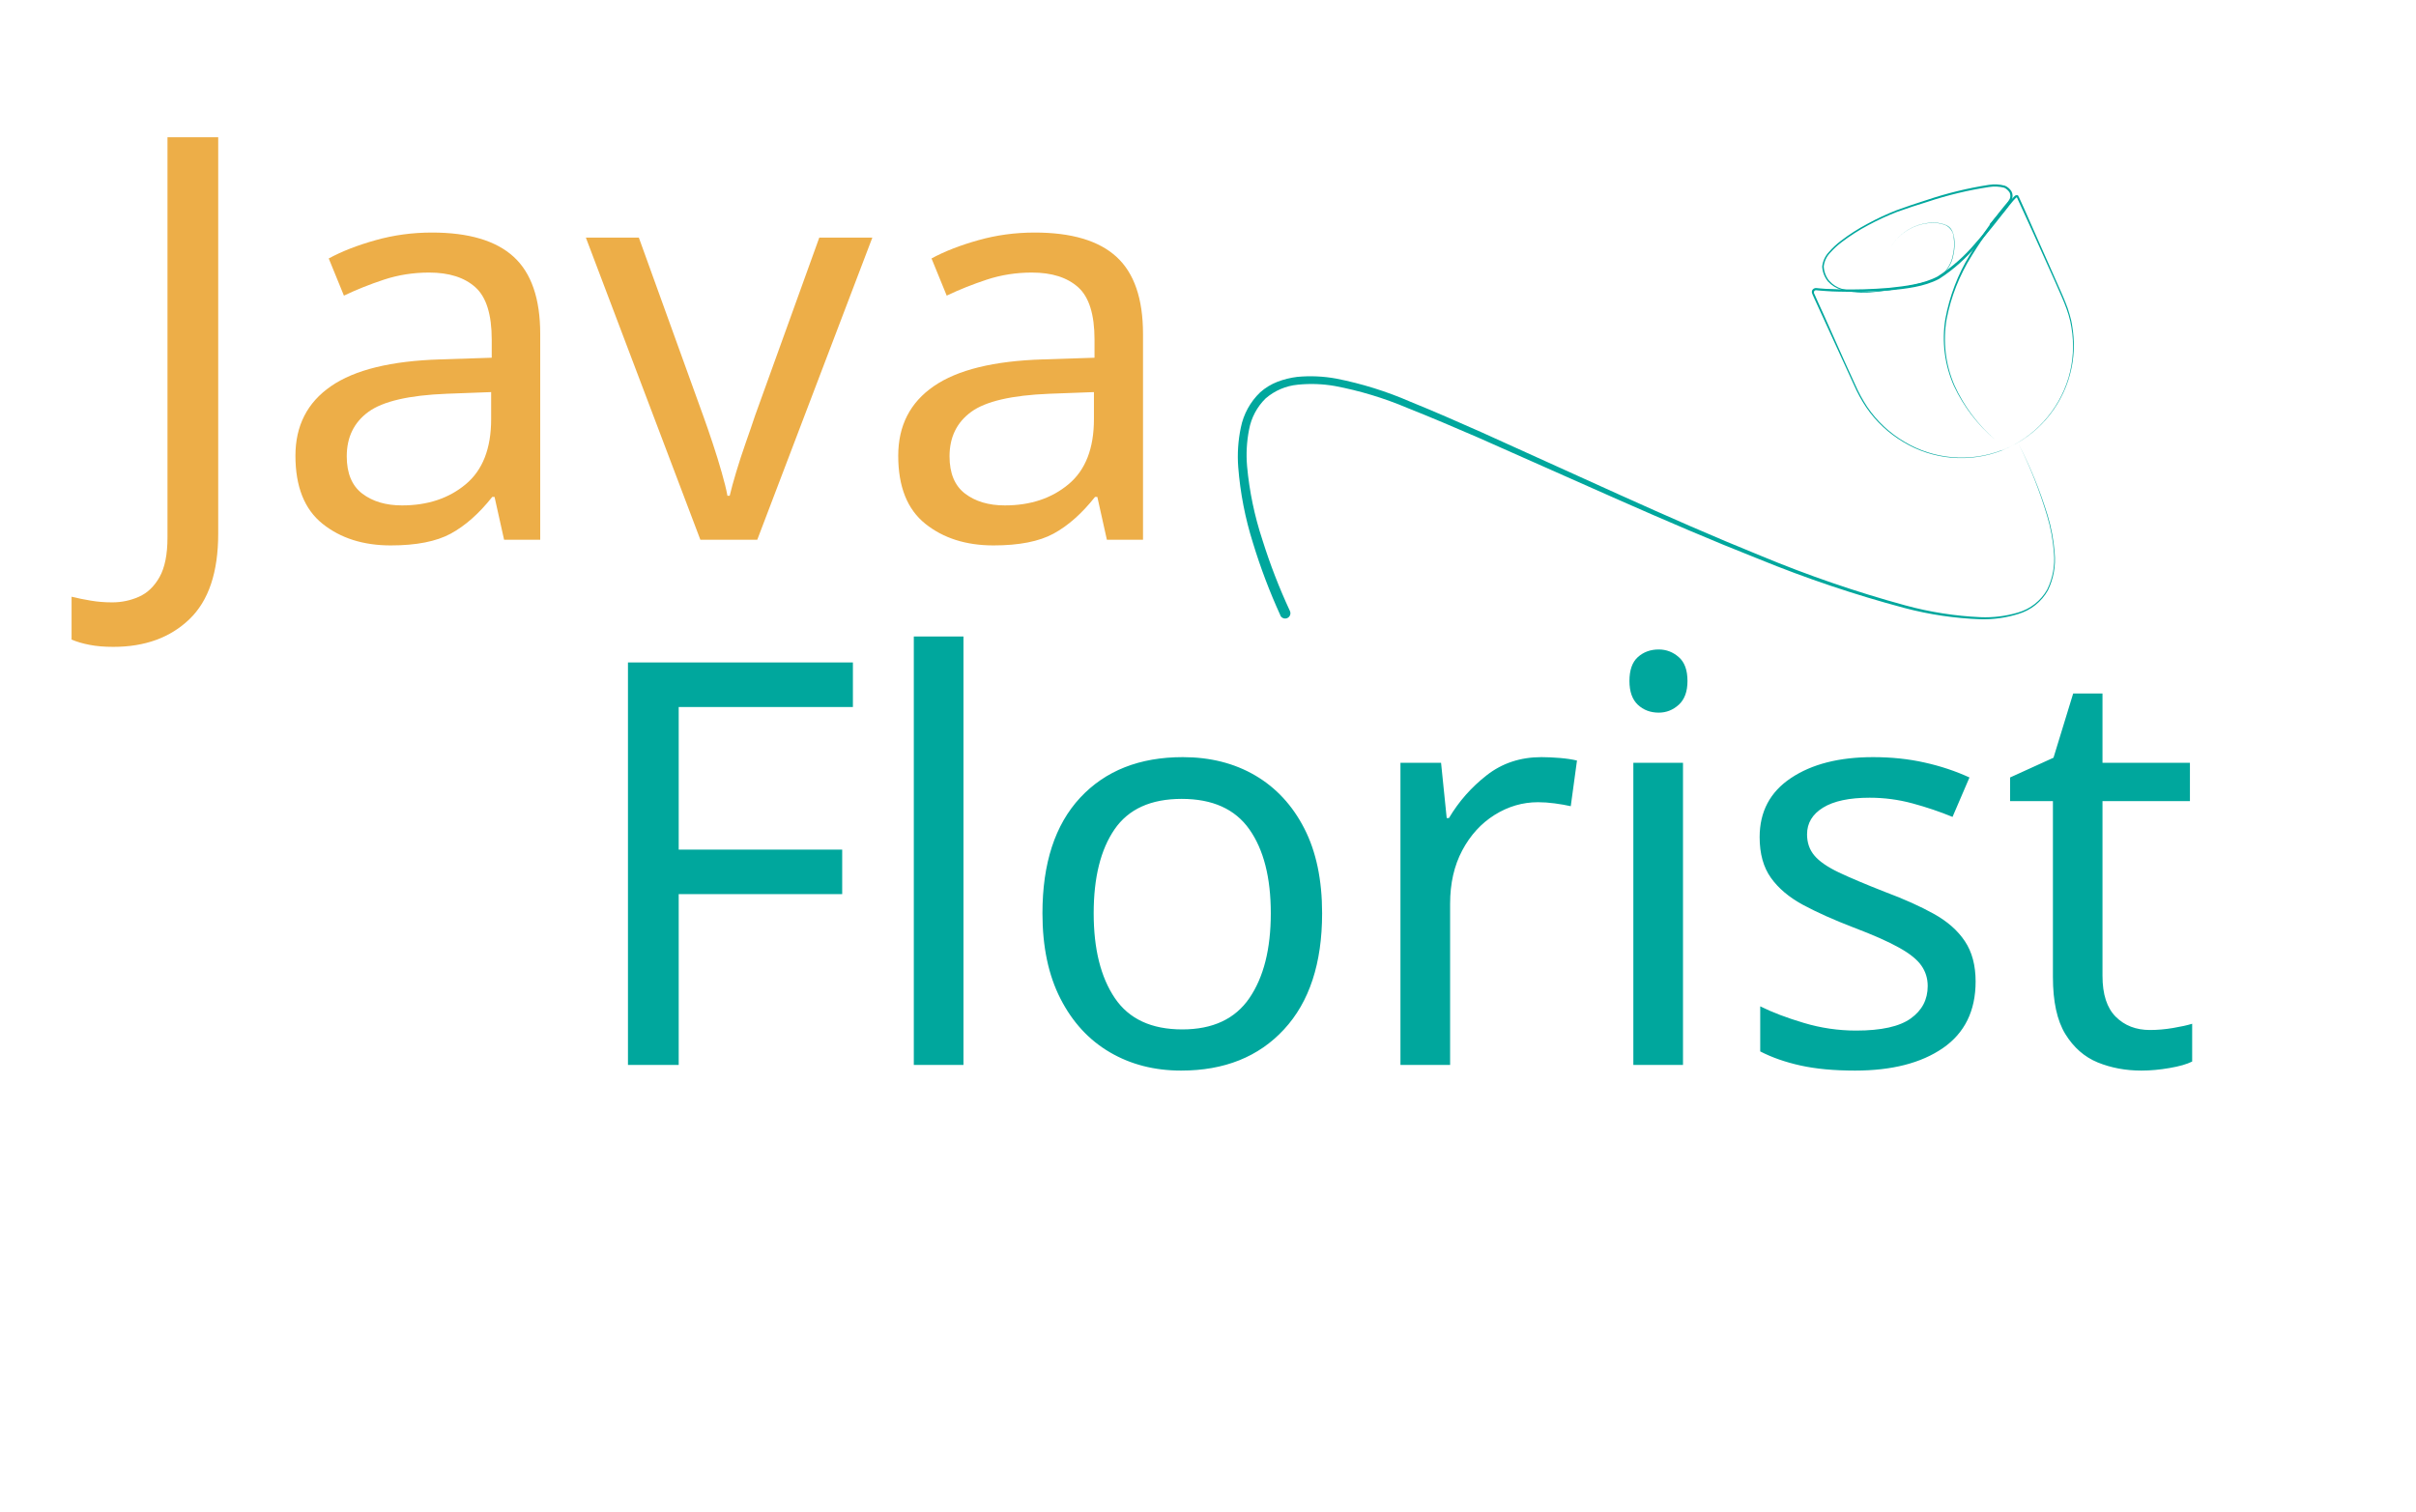
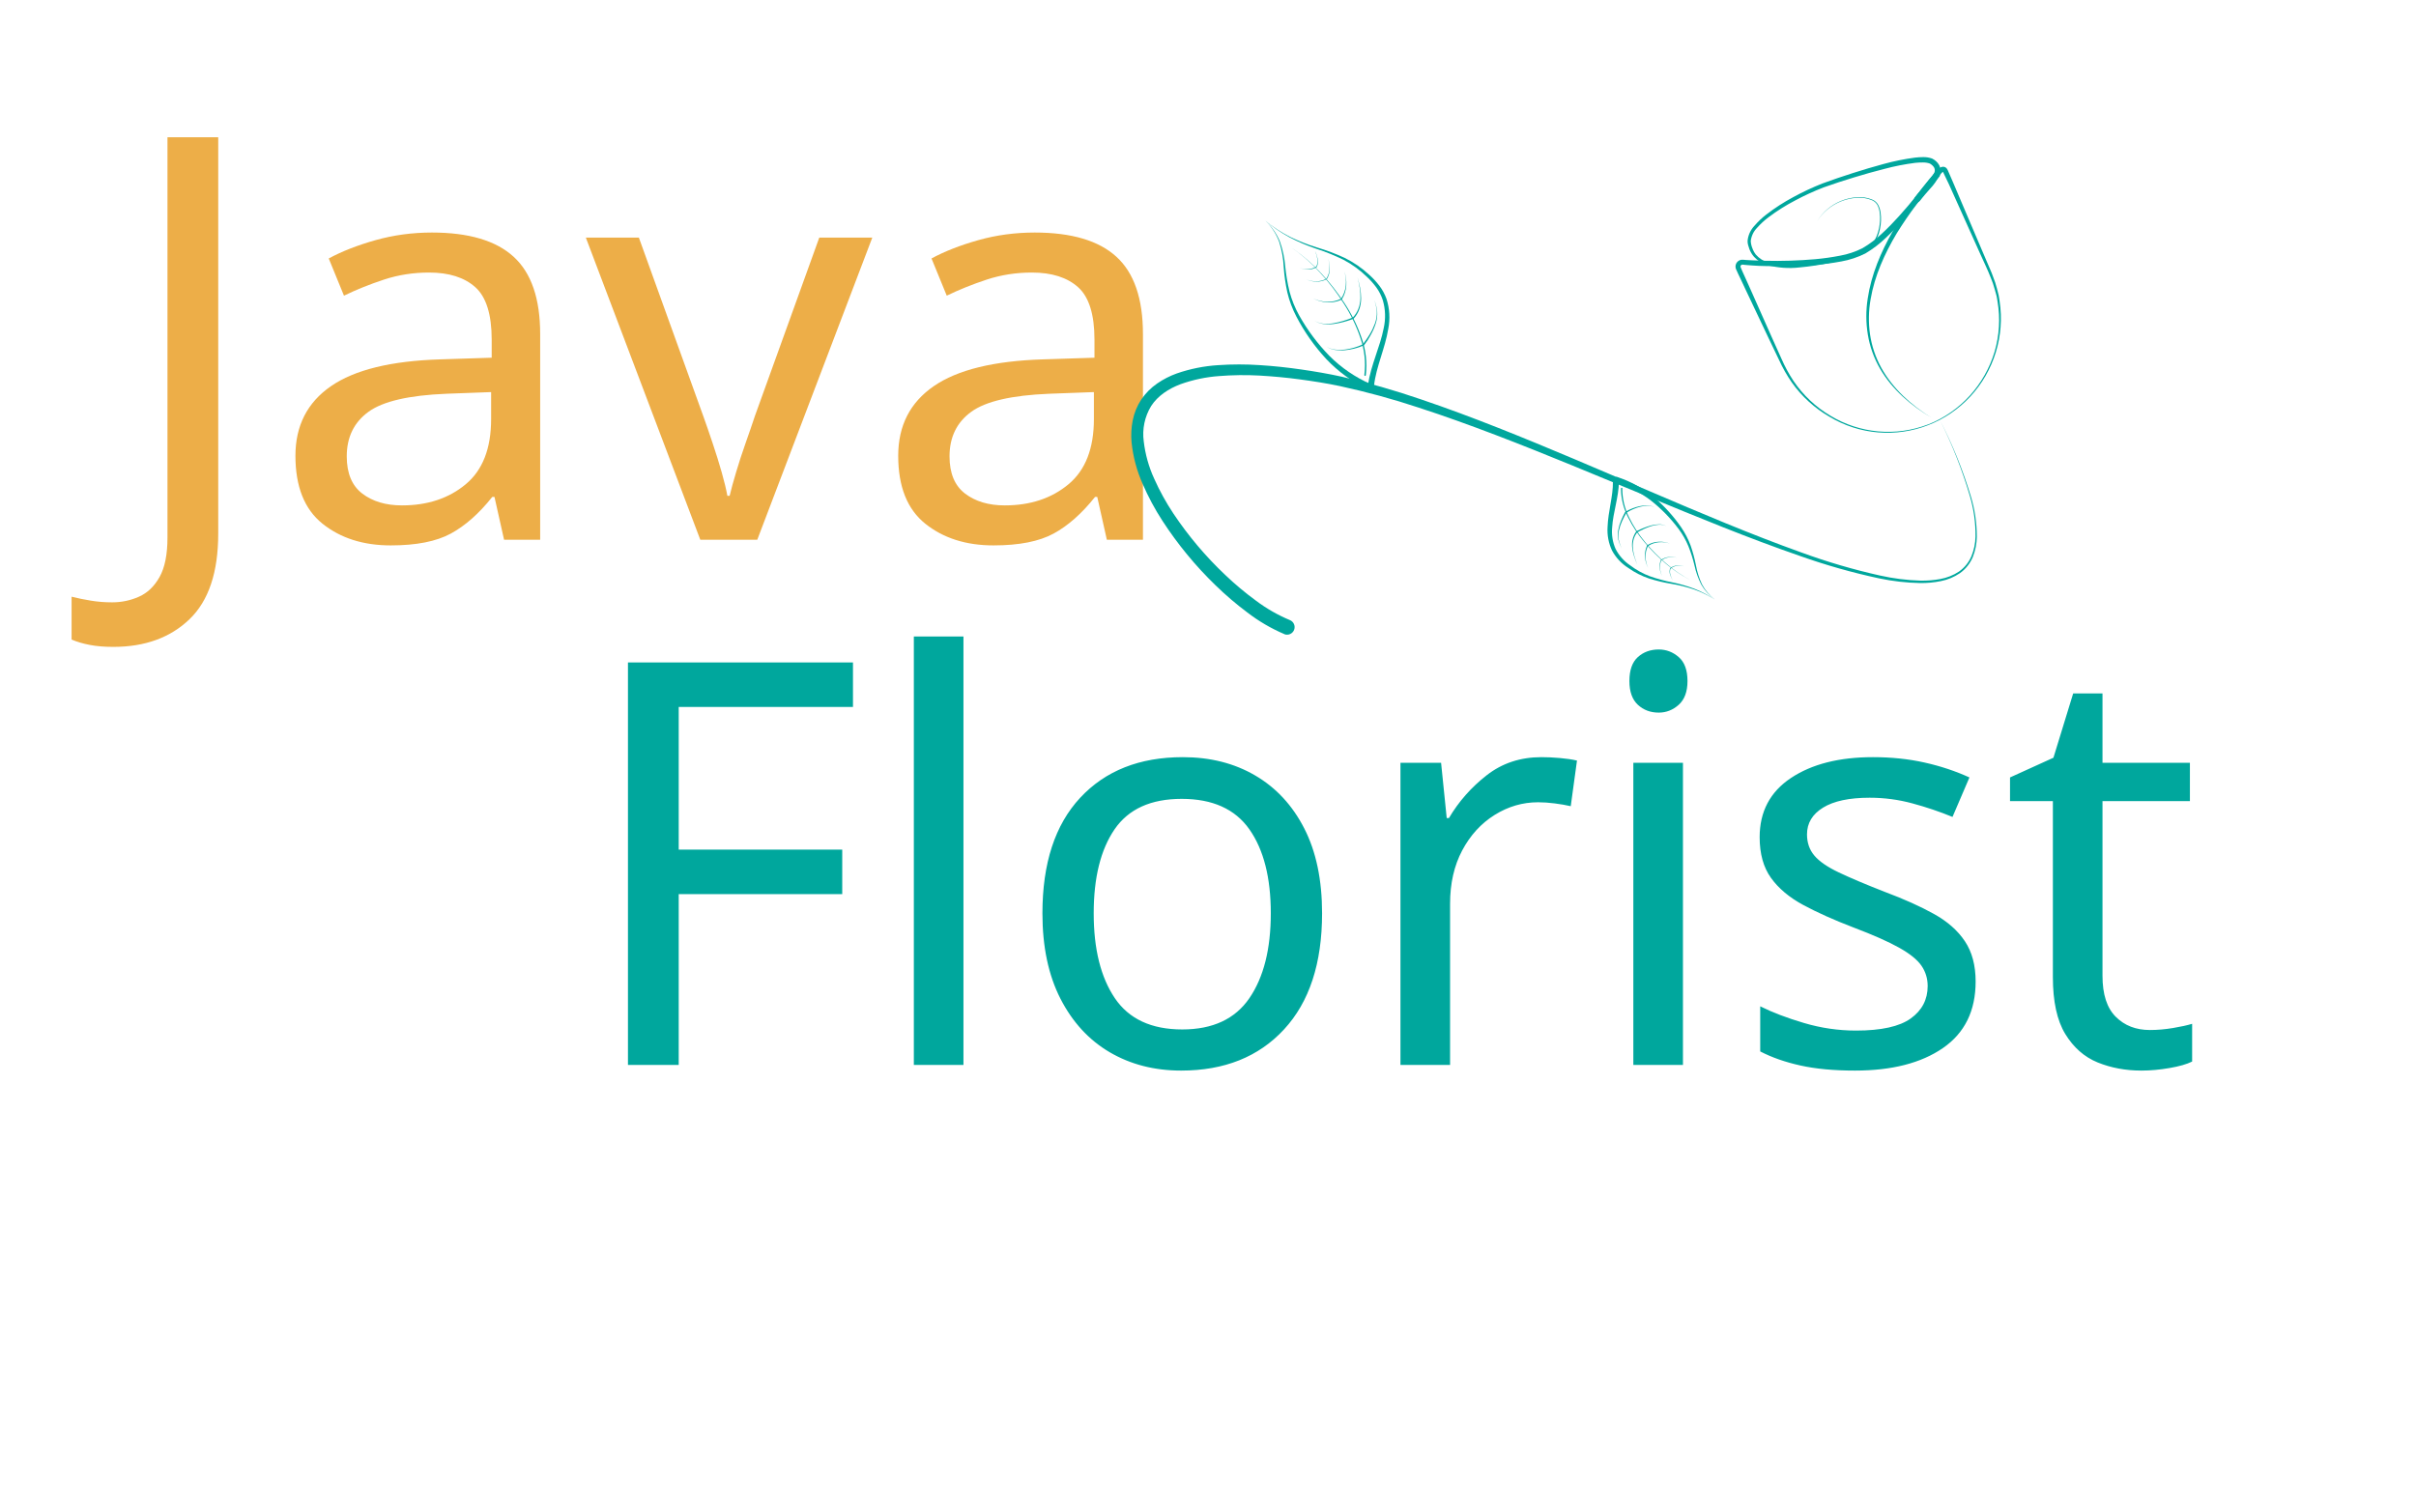
- <svg xmlns="http://www.w3.org/2000/svg" viewBox="0 0 454.63 284.59">
+ <svg xmlns="http://www.w3.org/2000/svg" viewBox="0 0 798.07 499.59">
  <defs>
-     <style>.cls-1,.cls-2{font-size:106.11px;font-family:MadinaScript, Madina Script;}.cls-1{fill:#edae48;}.cls-2,.cls-3{fill:#00a79d;}</style>
+     <style>.cls-1,.cls-2{font-size:186.26px;font-family:MadinaScript, Madina Script;}.cls-1{fill:#edae48;}.cls-2,.cls-3{fill:#00a79d;}</style>
  </defs>
  <g id="Layer_2" data-name="Layer 2">
    <g id="Layer_1-2" data-name="Layer 1">
-       <text class="cls-1" transform="translate(21.75 101.6)">Java</text>
-       <text class="cls-2" transform="translate(107.87 200.45)">Florist</text>
-       <path class="cls-3" d="M240.93,115.81a109.44,109.44,0,0,1-5.15-13.6A64,64,0,0,1,233,87.9a26.47,26.47,0,0,1,.49-7.41,12.59,12.59,0,0,1,3.64-6.64,10.65,10.65,0,0,1,3.28-2,15.93,15.93,0,0,1,3.69-.91,26.77,26.77,0,0,1,7.38.33,67.58,67.58,0,0,1,13.88,4.33c4.46,1.81,8.87,3.74,13.26,5.69l26.26,11.89c8.76,3.95,17.55,7.83,26.45,11.43a224.52,224.52,0,0,0,27.21,9.34,64.77,64.77,0,0,0,14.16,2.22,21.54,21.54,0,0,0,7.06-.88,9.24,9.24,0,0,0,5.45-4.28,13,13,0,0,0,1.29-6.94A32.59,32.59,0,0,0,385.19,97a82.81,82.81,0,0,0-5.31-13.38,82.5,82.5,0,0,1,5.42,13.34,32.86,32.86,0,0,1,1.33,7.09,13.23,13.23,0,0,1-1.26,7.06,9.49,9.49,0,0,1-5.56,4.45,22,22,0,0,1-7.16,1,65,65,0,0,1-14.28-2.12A226.73,226.73,0,0,1,331,105.24c-8.95-3.53-17.78-7.34-26.57-11.22L278.1,82.34c-4.41-1.91-8.82-3.79-13.28-5.56a66.74,66.74,0,0,0-13.62-4.12,25.53,25.53,0,0,0-7-.25A10.78,10.78,0,0,0,238.15,75a11,11,0,0,0-3.1,5.83,24.72,24.72,0,0,0-.38,6.94,62.15,62.15,0,0,0,2.89,13.87A109.12,109.12,0,0,0,242.73,115v0a1,1,0,0,1-.48,1.33,1,1,0,0,1-1.33-.49Z" />
-       <path class="cls-3" d="M376.72,84.78a21.09,21.09,0,0,1-18.54-1.57,22,22,0,0,1-7-6.54,26.76,26.76,0,0,1-2.32-4.23l-2-4.37-4-8.73-1-2.18-.5-1.09-.25-.55a2,2,0,0,1-.13-.33.75.75,0,0,1,0-.49.8.8,0,0,1,.82-.48l.59.06,1.18.09c.8,0,1.59.07,2.39.09a86.89,86.89,0,0,0,9.55-.28c3.13-.34,6.4-.71,9.11-2.15a31.08,31.08,0,0,0,7.07-6.22c2.13-2.37,4.09-4.89,6.09-7.4q.38-.46.78-.93A6,6,0,0,1,379,37a1.1,1.1,0,0,1,.33-.25.25.25,0,0,1,.11,0,.39.39,0,0,1,.22,0c.12.05.12.08.13.09l0,.06a1.16,1.16,0,0,1,.12.2l1,2.2,1.94,4.39,3.89,8.78c.63,1.47,1.32,2.91,1.91,4.41a18.77,18.77,0,0,1,.79,2.29l.31,1.17c.1.39.14.79.21,1.19a21.23,21.23,0,0,1-13.27,23.24Zm0,0a21.36,21.36,0,0,0,12.52-13.67,21.1,21.1,0,0,0,.55-9.48c-.47-3.19-2-6.07-3.25-9l-3.94-8.76-2-4.37-1-2.19c-.05-.06-.06-.21-.12-.16a.92.92,0,0,0-.22.18c-.14.14-.28.29-.41.44-.26.3-.51.61-.76.92-2,2.52-3.93,5.06-6.06,7.45a31.27,31.27,0,0,1-7.16,6.37c-2.87,1.49-6.15,1.82-9.31,2.15a87.85,87.85,0,0,1-9.6.23c-.8,0-1.6-.06-2.4-.11l-1.2-.09c-.38,0-.87-.22-1,.19a.62.62,0,0,0,.1.53l.24.55.49,1.1,1,2.19L347.09,68l2,4.38a28,28,0,0,0,2.28,4.21,21.77,21.77,0,0,0,6.92,6.52A21,21,0,0,0,376.7,84.73Z" />
-       <path class="cls-3" d="M375.46,82.78a29.81,29.81,0,0,1-7.78-10.14A22.27,22.27,0,0,1,366.07,60a35.38,35.38,0,0,1,4.58-12,77.6,77.6,0,0,1,7.55-10.46.25.25,0,0,1,.38.32h0A77.39,77.39,0,0,0,371,48.18,35,35,0,0,0,366.32,60a22,22,0,0,0,1.47,12.55A29.81,29.81,0,0,0,375.46,82.78Z" />
-       <path class="cls-3" d="M374.47,42.13c.63-.79,1.31-1.53,2-2.27a9.17,9.17,0,0,0,1.69-2.36,1.5,1.5,0,0,0,0-1.26,2.54,2.54,0,0,0-1-.9,7,7,0,0,0-2.86-.14A69.93,69.93,0,0,0,362.67,38c-1.9.59-3.81,1.2-5.68,1.88a48.21,48.21,0,0,0-5.42,2.5,36.51,36.51,0,0,0-5,3.19,15.41,15.41,0,0,0-2.17,2,4.41,4.41,0,0,0-1.22,2.58,4.7,4.7,0,0,0,1,2.67,5.22,5.22,0,0,0,2.44,1.56,16,16,0,0,0,5.9.46,49.21,49.21,0,0,0,5.91-.86c1-.2,2-.42,2.93-.65l1.45-.36a7.55,7.55,0,0,0,1.42-.44,6.53,6.53,0,0,0,3.29-4.7,8.66,8.66,0,0,0,.13-3,2.76,2.76,0,0,0-1.47-2.41,6.13,6.13,0,0,0-2.91-.45,9.46,9.46,0,0,0-7.42,4.44,9.56,9.56,0,0,1,4.5-3.81,9.72,9.72,0,0,1,2.91-.68,6.32,6.32,0,0,1,2.95.45,2.15,2.15,0,0,1,1.09,1,4.28,4.28,0,0,1,.43,1.44,8.84,8.84,0,0,1-.12,3,6.6,6.6,0,0,1-3.33,4.79,8.31,8.31,0,0,1-1.44.46l-1.45.37c-1,.24-1.95.45-2.93.66a49,49,0,0,1-5.93.89,16.1,16.1,0,0,1-6-.44A5.36,5.36,0,0,1,344,53a4.86,4.86,0,0,1-1.11-2.82,4.72,4.72,0,0,1,1.27-2.75,14.8,14.8,0,0,1,2.2-2.06,35.39,35.39,0,0,1,5.06-3.25,47.18,47.18,0,0,1,5.44-2.54c1.89-.7,3.78-1.32,5.69-1.93a70.23,70.23,0,0,1,11.67-2.85,7.13,7.13,0,0,1,3.07.16A2.76,2.76,0,0,1,378.5,36a1.89,1.89,0,0,1,.06,1.64,9.3,9.3,0,0,1-1.75,2.52c-.67.75-1.34,1.48-1.95,2.26a.25.25,0,1,1-.39-.31Z" />
+       <text class="cls-1" transform="translate(38.18 178.35)">Java</text>
+       <text class="cls-2" transform="translate(189.37 351.88)">Florist</text>
+       <path class="cls-3" d="M424.23,209.51a56.12,56.12,0,0,1-12.2-7.14,105.42,105.42,0,0,1-10.53-9A122.51,122.51,0,0,1,384,172.11a81.63,81.63,0,0,1-6.56-12.24,45.16,45.16,0,0,1-3.65-13.67,25.46,25.46,0,0,1,.38-7.32A19.38,19.38,0,0,1,377,132a20.17,20.17,0,0,1,5.25-5.29,28.13,28.13,0,0,1,6.45-3.31,51.42,51.42,0,0,1,13.74-2.75,100.6,100.6,0,0,1,13.78,0c4.56.28,9.1.78,13.6,1.43s9,1.41,13.45,2.4a257.83,257.83,0,0,1,26.19,7.5c8.58,2.9,17.06,6.08,25.47,9.4,16.82,6.65,33.39,13.83,50,20.93s33.2,14.18,50.18,20.26A205.81,205.81,0,0,0,621,190.16a71.41,71.41,0,0,0,13.33,1.69,32.17,32.17,0,0,0,6.65-.54,16.52,16.52,0,0,0,6.12-2.45,11.83,11.83,0,0,0,4.11-5.06,18.14,18.14,0,0,0,1.35-6.49,45.2,45.2,0,0,0-1.83-13.3,149.2,149.2,0,0,0-9.89-25.16A149.06,149.06,0,0,1,651,163.92a45.71,45.71,0,0,1,2,13.4,18.8,18.8,0,0,1-1.32,6.7,12.44,12.44,0,0,1-4.26,5.36,17.18,17.18,0,0,1-6.34,2.64,32.46,32.46,0,0,1-6.81.63,72.18,72.18,0,0,1-13.52-1.54,208.73,208.73,0,0,1-26.11-7.39c-17.1-5.9-33.8-12.82-50.5-19.7S510.86,150.14,494,143.71c-8.43-3.21-16.9-6.28-25.45-9.05a251.82,251.82,0,0,0-26-7.1c-4.36-.92-8.78-1.61-13.23-2.21s-8.89-1-13.33-1.26a99.79,99.79,0,0,0-13.29.17,47.94,47.94,0,0,0-12.7,2.67c-4,1.5-7.56,3.86-9.74,7.22a17.82,17.82,0,0,0-2.45,11.69,41,41,0,0,0,3.46,12.35,78.46,78.46,0,0,0,6.35,11.52A118.09,118.09,0,0,0,404.76,190a101.77,101.77,0,0,0,10.13,8.48,52,52,0,0,0,11.17,6.4h0a2.5,2.5,0,0,1-1.83,4.66Z" />
+       <path class="cls-3" d="M637,140.44a37.09,37.09,0,0,1-32.62-2.71,39.43,39.43,0,0,1-12.52-11.39,48.45,48.45,0,0,1-4.21-7.44L584,111.28l-7.21-15.23L575,92.24l-.91-1.91-.45-1-.11-.24-.06-.14a2,2,0,0,1-.12-.34,2.26,2.26,0,0,1,2.44-2.79l1,.09,2.06.11,4.16.14a149,149,0,0,0,16.65-.52,80.93,80.93,0,0,0,8.16-1.16A27,27,0,0,0,615.24,82a34.5,34.5,0,0,0,6.38-4.8c2-1.84,3.93-3.84,5.78-5.9,3.73-4.12,7.16-8.5,10.69-12.92.45-.55.9-1.1,1.39-1.66.25-.28.49-.55.82-.86l.28-.26.21-.15.13-.09.23-.11a1.26,1.26,0,0,1,.43-.13,1.44,1.44,0,0,1,.87.09c.52.25.54.37.54.37l.11.15a3.45,3.45,0,0,1,.2.32,1.49,1.49,0,0,1,.13.25l1.69,3.89L648.44,68l6.61,15.51,1.66,3.88c.53,1.31,1.14,2.54,1.61,3.92a30.89,30.89,0,0,1,1.34,4.08l.53,2.08c.16.69.23,1.41.34,2.11a38,38,0,0,1-9.7,31.46A37.49,37.49,0,0,1,637,140.44Zm-.08-.19a37.09,37.09,0,0,0,13.71-9.47,37.76,37.76,0,0,0,8.22-14.49,37.08,37.08,0,0,0,1-16.62c-.12-.69-.2-1.39-.37-2.06l-.56-2a28.86,28.86,0,0,0-1.38-4c-1-2.6-2.28-5.14-3.41-7.71l-6.91-15.37-3.46-7.69L641.92,57c-.08-.13-.12-.32-.09-.24a1.69,1.69,0,0,0-.36.29c-.24.24-.47.5-.7.76-.46.53-.9,1.08-1.33,1.63-3.48,4.41-6.91,8.87-10.65,13.08-1.86,2.1-3.8,4.15-5.86,6.08a36.54,36.54,0,0,1-6.72,5.13,28.94,28.94,0,0,1-8,2.66,84.1,84.1,0,0,1-8.37,1.12,153,153,0,0,1-16.86.39c-1.41,0-2.81-.1-4.22-.19l-2.1-.16-1-.11a.64.64,0,0,0-.68.39c-.13.27,0,.52.16.86l.43,1,.87,1.92,1.73,3.85L585,110.83l3.46,7.69a47.74,47.74,0,0,0,4,7.38,38.26,38.26,0,0,0,12.12,11.43A36.77,36.77,0,0,0,636.87,140.25Z" />
+       <path class="cls-3" d="M638,138c-6.77-4-13-9.33-17-16.23a33.42,33.42,0,0,1-4-11.18,37.53,37.53,0,0,1-.05-11.92c1.17-7.92,4.36-15.38,8.28-22.28A132.35,132.35,0,0,1,639.1,57.08a1,1,0,0,1,1.53,1.29h0A130.71,130.71,0,0,0,626.5,77.17c-4,6.71-7.27,14-8.58,21.67a36.73,36.73,0,0,0-.2,11.65,32.9,32.9,0,0,0,3.73,11.06C625.27,128.43,631.32,133.88,638,138Z" />
+       <path class="cls-3" d="M632.54,65.17c1.13-1.41,2.34-2.71,3.5-4a15.68,15.68,0,0,0,2.87-4,2,2,0,0,0,0-1.78,3.1,3.1,0,0,0-.63-.77,5,5,0,0,0-.43-.35,2.59,2.59,0,0,0-.39-.24,6.59,6.59,0,0,0-2.24-.35,23.74,23.74,0,0,0-2.52.12,77.2,77.2,0,0,0-10.21,2c-3.38.85-6.74,1.81-10.09,2.83s-6.69,2.1-9.95,3.27A82.62,82.62,0,0,0,593,66.23a62.67,62.67,0,0,0-8.8,5.55,25,25,0,0,0-3.78,3.48,7.48,7.48,0,0,0-2.1,4.35,7.19,7.19,0,0,0,.52,2.37A7.71,7.71,0,0,0,580,84.12a8.9,8.9,0,0,0,4.16,2.67,27.77,27.77,0,0,0,10.26.82,82.69,82.69,0,0,0,10.37-1.47q2.57-.51,5.12-1.11c.86-.2,1.71-.41,2.56-.63a13.27,13.27,0,0,0,2.46-.76,9,9,0,0,0,3.79-3.36,14.26,14.26,0,0,0,1.95-4.77,15.49,15.49,0,0,0,.26-5.17,8.15,8.15,0,0,0-.71-2.47,3.64,3.64,0,0,0-1.82-1.7,10.62,10.62,0,0,0-5.09-.81,16.44,16.44,0,0,0-5.08,1.14,16.67,16.67,0,0,0-8,6.6,16.65,16.65,0,0,1,7.9-6.71,16.43,16.43,0,0,1,5.12-1.21,10.77,10.77,0,0,1,5.2.77,3.86,3.86,0,0,1,2,1.8,7.92,7.92,0,0,1,.77,2.55,15.67,15.67,0,0,1-.2,5.29,14.5,14.5,0,0,1-1.95,4.93,9.56,9.56,0,0,1-3.94,3.57,13.46,13.46,0,0,1-2.54.83c-.85.22-1.7.45-2.55.65q-2.56.65-5.14,1.18a85,85,0,0,1-10.43,1.61,28.51,28.51,0,0,1-10.59-.75,9.73,9.73,0,0,1-4.6-2.9,8.34,8.34,0,0,1-1.4-2.39,10.49,10.49,0,0,1-.42-1.31,4.69,4.69,0,0,1-.19-1.42,8.41,8.41,0,0,1,2.28-5,26.58,26.58,0,0,1,3.89-3.69,63.9,63.9,0,0,1,8.91-5.76A85.46,85.46,0,0,1,602,60.62c3.33-1.24,6.65-2.34,10-3.42s6.72-2.07,10.13-3a78.5,78.5,0,0,1,10.42-2.12,24.55,24.55,0,0,1,2.73-.17,8.29,8.29,0,0,1,2.93.47,4,4,0,0,1,.74.43,5.06,5.06,0,0,1,.59.47,4.59,4.59,0,0,1,1,1.25,3.52,3.52,0,0,1,.44,1.69,4.39,4.39,0,0,1-.3,1.61,17,17,0,0,1-3.17,4.59c-1.16,1.33-2.33,2.62-3.38,4a1,1,0,0,1-1.58-1.23Z" />
+       <path class="cls-3" d="M451.88,127.15c1-6.69,4-12.51,5.2-18.74a18.4,18.4,0,0,0-.31-9.24A15.22,15.22,0,0,0,454.66,95a25.51,25.51,0,0,0-3.14-3.54,33,33,0,0,0-7.71-5.61,67,67,0,0,0-8.93-3.63,61.56,61.56,0,0,1-8.93-3.8A42.13,42.13,0,0,1,418,72.88a42,42,0,0,0,8.05,5.35,60.92,60.92,0,0,0,9,3.54,67.73,67.73,0,0,1,9.11,3.43,33.75,33.75,0,0,1,8.07,5.54,26.87,26.87,0,0,1,3.37,3.61A16.52,16.52,0,0,1,458,98.76a19.75,19.75,0,0,1,.58,9.91c-1.07,6.53-4,12.51-4.7,18.71v0a1,1,0,1,1-2-.23Z" />
+       <path class="cls-3" d="M452,128.71a46.19,46.19,0,0,1-13.91-10.09,64.44,64.44,0,0,1-9.85-14,34.47,34.47,0,0,1-3-8,57.94,57.94,0,0,1-1.2-8.44,32.58,32.58,0,0,0-1.49-8.28,19,19,0,0,0-4.59-7,19.16,19.16,0,0,1,4.83,6.92,33,33,0,0,1,1.77,8.31,57.48,57.48,0,0,0,1.43,8.31,34.25,34.25,0,0,0,3.14,7.74,63.85,63.85,0,0,0,10,13.4,44.48,44.48,0,0,0,13.66,9.33,1,1,0,0,1-.8,1.83h0Z" />
+       <path class="cls-3" d="M450.68,123.87a26.8,26.8,0,0,0-1.34-12.28,50.09,50.09,0,0,0-5.43-11.25,70.79,70.79,0,0,0-7.62-10,54.1,54.1,0,0,0-9.38-8.31,54.24,54.24,0,0,1,9.48,8.23,71.94,71.94,0,0,1,7.73,9.9,50.65,50.65,0,0,1,5.58,11.28A27.24,27.24,0,0,1,451.17,124a.24.24,0,0,1-.28.21.25.25,0,0,1-.21-.28Z" />
+       <path class="cls-3" d="M450.24,113.69l1.17-1.6c.35-.55.74-1.09,1.07-1.66a20.4,20.4,0,0,0,1.7-3.56,10.41,10.41,0,0,0,.62-3.87,15.72,15.72,0,0,0-.82-3.87,15.13,15.13,0,0,1,.94,3.86,10.42,10.42,0,0,1-.51,4,19.56,19.56,0,0,1-1.61,3.66c-.31.6-.69,1.15-1,1.72L450.64,114a.24.24,0,0,1-.34.06.25.25,0,0,1-.07-.35h0Z" />
+       <path class="cls-3" d="M450.28,114.22a20.69,20.69,0,0,1-6.09,1.51,13.11,13.11,0,0,1-3.13-.1,6.85,6.85,0,0,1-2.9-1.11,6.87,6.87,0,0,0,2.92,1,12.78,12.78,0,0,0,3.09,0,19.77,19.77,0,0,0,5.93-1.7.23.23,0,1,1,.19.41Z" />
+       <path class="cls-3" d="M446.86,104.93a8.55,8.55,0,0,0,1.85-2.91,10.25,10.25,0,0,0,.67-3.43,17.52,17.52,0,0,0-.24-3.54c-.17-1.17-.47-2.32-.73-3.48.29,1.15.63,2.29.85,3.46a18.44,18.44,0,0,1,.35,3.56,10.74,10.74,0,0,1-.58,3.55,9.05,9.05,0,0,1-1.85,3.11.23.23,0,0,1-.32,0,.22.22,0,0,1,0-.32h0Z" />
+       <path class="cls-3" d="M443,98.67a9.28,9.28,0,0,0,1.55-4.39,11.73,11.73,0,0,0,0-2.37A8.63,8.63,0,0,0,444,89.6a8.6,8.6,0,0,1,.62,2.3,11.93,11.93,0,0,1,.09,2.39,9.7,9.7,0,0,1-1.43,4.57.18.18,0,0,1-.25.06.18.18,0,0,1-.05-.24Z" />
+       <path class="cls-3" d="M438.14,92.05a6.08,6.08,0,0,0,1-3.2,8.09,8.09,0,0,0-.46-3.38,8.27,8.27,0,0,1,.56,3.38,6.26,6.26,0,0,1-.91,3.31.1.1,0,0,1-.14,0,.1.1,0,0,1,0-.14Z" />
+       <path class="cls-3" d="M438.2,92.26a6.32,6.32,0,0,1-3.35.78,8.38,8.38,0,0,1-3.35-.7,8.36,8.36,0,0,0,3.35.6,6.23,6.23,0,0,0,3.24-.85.1.1,0,0,1,.12.16Z" />
+       <path class="cls-3" d="M434.79,88.11a3.91,3.91,0,0,0,.37-2.55,9.69,9.69,0,0,0-.74-2.57,9.61,9.61,0,0,1,.84,2.56,4.12,4.12,0,0,1-.3,2.67.1.1,0,1,1-.18-.1Z" />
+       <path class="cls-3" d="M434.85,88.32a5.43,5.43,0,0,1-3,.74,7.12,7.12,0,0,1-2.94-.76,6.11,6.11,0,0,0,5.8-.15.11.11,0,0,1,.14,0,.1.1,0,0,1,0,.14Z" />
+       <path class="cls-3" d="M443,99.09a9.72,9.72,0,0,1-4.72.79,11.11,11.11,0,0,1-2.36-.41,8.9,8.9,0,0,1-2.2-.92,8.37,8.37,0,0,0,2.22.83,11.67,11.67,0,0,0,2.35.33,9.43,9.43,0,0,0,4.56-.94.17.17,0,0,1,.23.08.17.17,0,0,1-.07.23Z" />
+       <path class="cls-3" d="M446.85,105.43a30.83,30.83,0,0,1-6.33,1.63,13.25,13.25,0,0,1-3.27,0,6.46,6.46,0,0,1-3-1.1,6.37,6.37,0,0,0,3.05,1,13.45,13.45,0,0,0,3.23-.16,30,30,0,0,0,6.2-1.84.23.23,0,0,1,.29.13.22.22,0,0,1-.12.29Z" />
+       <path class="cls-3" d="M534.79,159.07c-.11,5.37-1.95,10.2-2.25,15.16a14.24,14.24,0,0,0,1.12,7.12,14.39,14.39,0,0,0,4.81,5.44,25.5,25.5,0,0,0,6.54,3.62,52.62,52.62,0,0,0,7.32,2,48.18,48.18,0,0,1,7.35,2.11,33.26,33.26,0,0,1,6.74,3.59,33,33,0,0,0-6.83-3.35,47.56,47.56,0,0,0-7.37-1.84,53.23,53.23,0,0,1-7.47-1.76,26.36,26.36,0,0,1-6.89-3.51,15.49,15.49,0,0,1-5.35-5.72,15.72,15.72,0,0,1-1.49-7.76c.18-5.23,1.85-10.21,1.77-15.06v0a1,1,0,0,1,1-1,1,1,0,0,1,1,1Z" />
+       <path class="cls-3" d="M534.36,157.66a36.67,36.67,0,0,1,11.91,6.58,50.65,50.65,0,0,1,9.07,10,27.85,27.85,0,0,1,3.11,6,46.84,46.84,0,0,1,1.75,6.49,25.49,25.49,0,0,0,2,6.32,14.94,14.94,0,0,0,4.25,5,15.09,15.09,0,0,1-4.48-4.92,25.86,25.86,0,0,1-2.24-6.32,45.41,45.41,0,0,0-2-6.32,26.5,26.5,0,0,0-3.23-5.7,49.86,49.86,0,0,0-9.17-9.41,34.8,34.8,0,0,0-11.56-5.86,1,1,0,1,1,.56-1.92h0Z" />
+       <path class="cls-3" d="M535.89,161.51a21.11,21.11,0,0,0,2.25,9.44,39.66,39.66,0,0,0,5.35,8.25,56.73,56.73,0,0,0,6.92,7,43,43,0,0,0,8.15,5.57,43,43,0,0,1-8.23-5.48,56.44,56.44,0,0,1-7-7,40.16,40.16,0,0,1-5.49-8.25,21.43,21.43,0,0,1-2.4-9.62.25.25,0,0,1,.25-.25.26.26,0,0,1,.25.26Z" />
+       <path class="cls-3" d="M537.24,169.44a28.83,28.83,0,0,0-1.43,2.76,14.71,14.71,0,0,0-1,2.94,8,8,0,0,0-.12,3.08,12.48,12.48,0,0,0,1,2.94,12.19,12.19,0,0,1-1.13-2.92,8.14,8.14,0,0,1,0-3.15,15.07,15.07,0,0,1,.89-3,26.61,26.61,0,0,1,1.34-2.86.24.24,0,0,1,.33-.11.25.25,0,0,1,.11.34Z" />
+       <path class="cls-3" d="M537.09,169a16,16,0,0,1,4.62-1.77,10.24,10.24,0,0,1,2.47-.22,5.39,5.39,0,0,1,2.37.59,5.4,5.4,0,0,0-2.38-.48,9.86,9.86,0,0,0-2.41.33,16,16,0,0,0-4.44,1.93.22.22,0,0,1-.31-.06.23.23,0,0,1,.07-.32Z" />
+       <path class="cls-3" d="M540.75,176a6.65,6.65,0,0,0-1.17,2.44,8.12,8.12,0,0,0-.19,2.74,14.17,14.17,0,0,0,.53,2.73c.25.9.59,1.77.91,2.65-.35-.87-.73-1.72-1-2.62a13.47,13.47,0,0,1-.64-2.74,8.47,8.47,0,0,1,.08-2.84,7.42,7.42,0,0,1,1.14-2.63.22.22,0,0,1,.31-.06.24.24,0,0,1,.06.32h0Z" />
+       <path class="cls-3" d="M544.36,180.45a7.41,7.41,0,0,0-.79,3.57,8.74,8.74,0,0,0,.23,1.84,6.5,6.5,0,0,0,.63,1.76,7.11,7.11,0,0,1-.72-1.73,9.87,9.87,0,0,1-.31-1.87,7.54,7.54,0,0,1,.65-3.73.17.17,0,0,1,.31.15Z" />
+       <path class="cls-3" d="M548.81,185.13a4.87,4.87,0,0,0-.45,2.59,6.51,6.51,0,0,0,.68,2.59,6.46,6.46,0,0,1-.78-2.58,5,5,0,0,1,.38-2.69.1.1,0,0,1,.18.08Z" />
+       <path class="cls-3" d="M548.72,185a4.93,4.93,0,0,1,2.55-.94,6.6,6.6,0,0,1,2.69.22,6.55,6.55,0,0,0-2.68-.12,4.88,4.88,0,0,0-2.44,1,.1.1,0,0,1-.14,0,.11.11,0,0,1,0-.14Z" />
+       <path class="cls-3" d="M551.83,187.87a3,3,0,0,0-.05,2,7.48,7.48,0,0,0,.82,1.93,8.14,8.14,0,0,1-.92-1.9,3.24,3.24,0,0,1,0-2.13.1.1,0,0,1,.13-.06.1.1,0,0,1,.06.13Z" />
+       <path class="cls-3" d="M551.73,187.69a4.89,4.89,0,0,1,4.63-.55,4.78,4.78,0,0,0-4.51.71.1.1,0,0,1-.13-.15Z" />
+       <path class="cls-3" d="M544.27,180.07A7.66,7.66,0,0,1,547.9,179a8.45,8.45,0,0,1,1.88.1,6.69,6.69,0,0,1,1.81.51,6.71,6.71,0,0,0-1.82-.43,8.9,8.9,0,0,0-1.86,0,7.36,7.36,0,0,0-3.45,1.2.18.18,0,0,1-.24-.05.17.17,0,0,1,0-.24Z" />
+       <path class="cls-3" d="M540.64,175.49a24.4,24.4,0,0,1,4.8-1.88,10.61,10.61,0,0,1,2.56-.36,5.17,5.17,0,0,1,2.48.57,5.18,5.18,0,0,0-2.48-.46,10.69,10.69,0,0,0-2.5.46,23.81,23.81,0,0,0-4.64,2.07.24.24,0,0,1-.31-.08.23.23,0,0,1,.08-.31Z" />
    </g>
  </g>
</svg>
